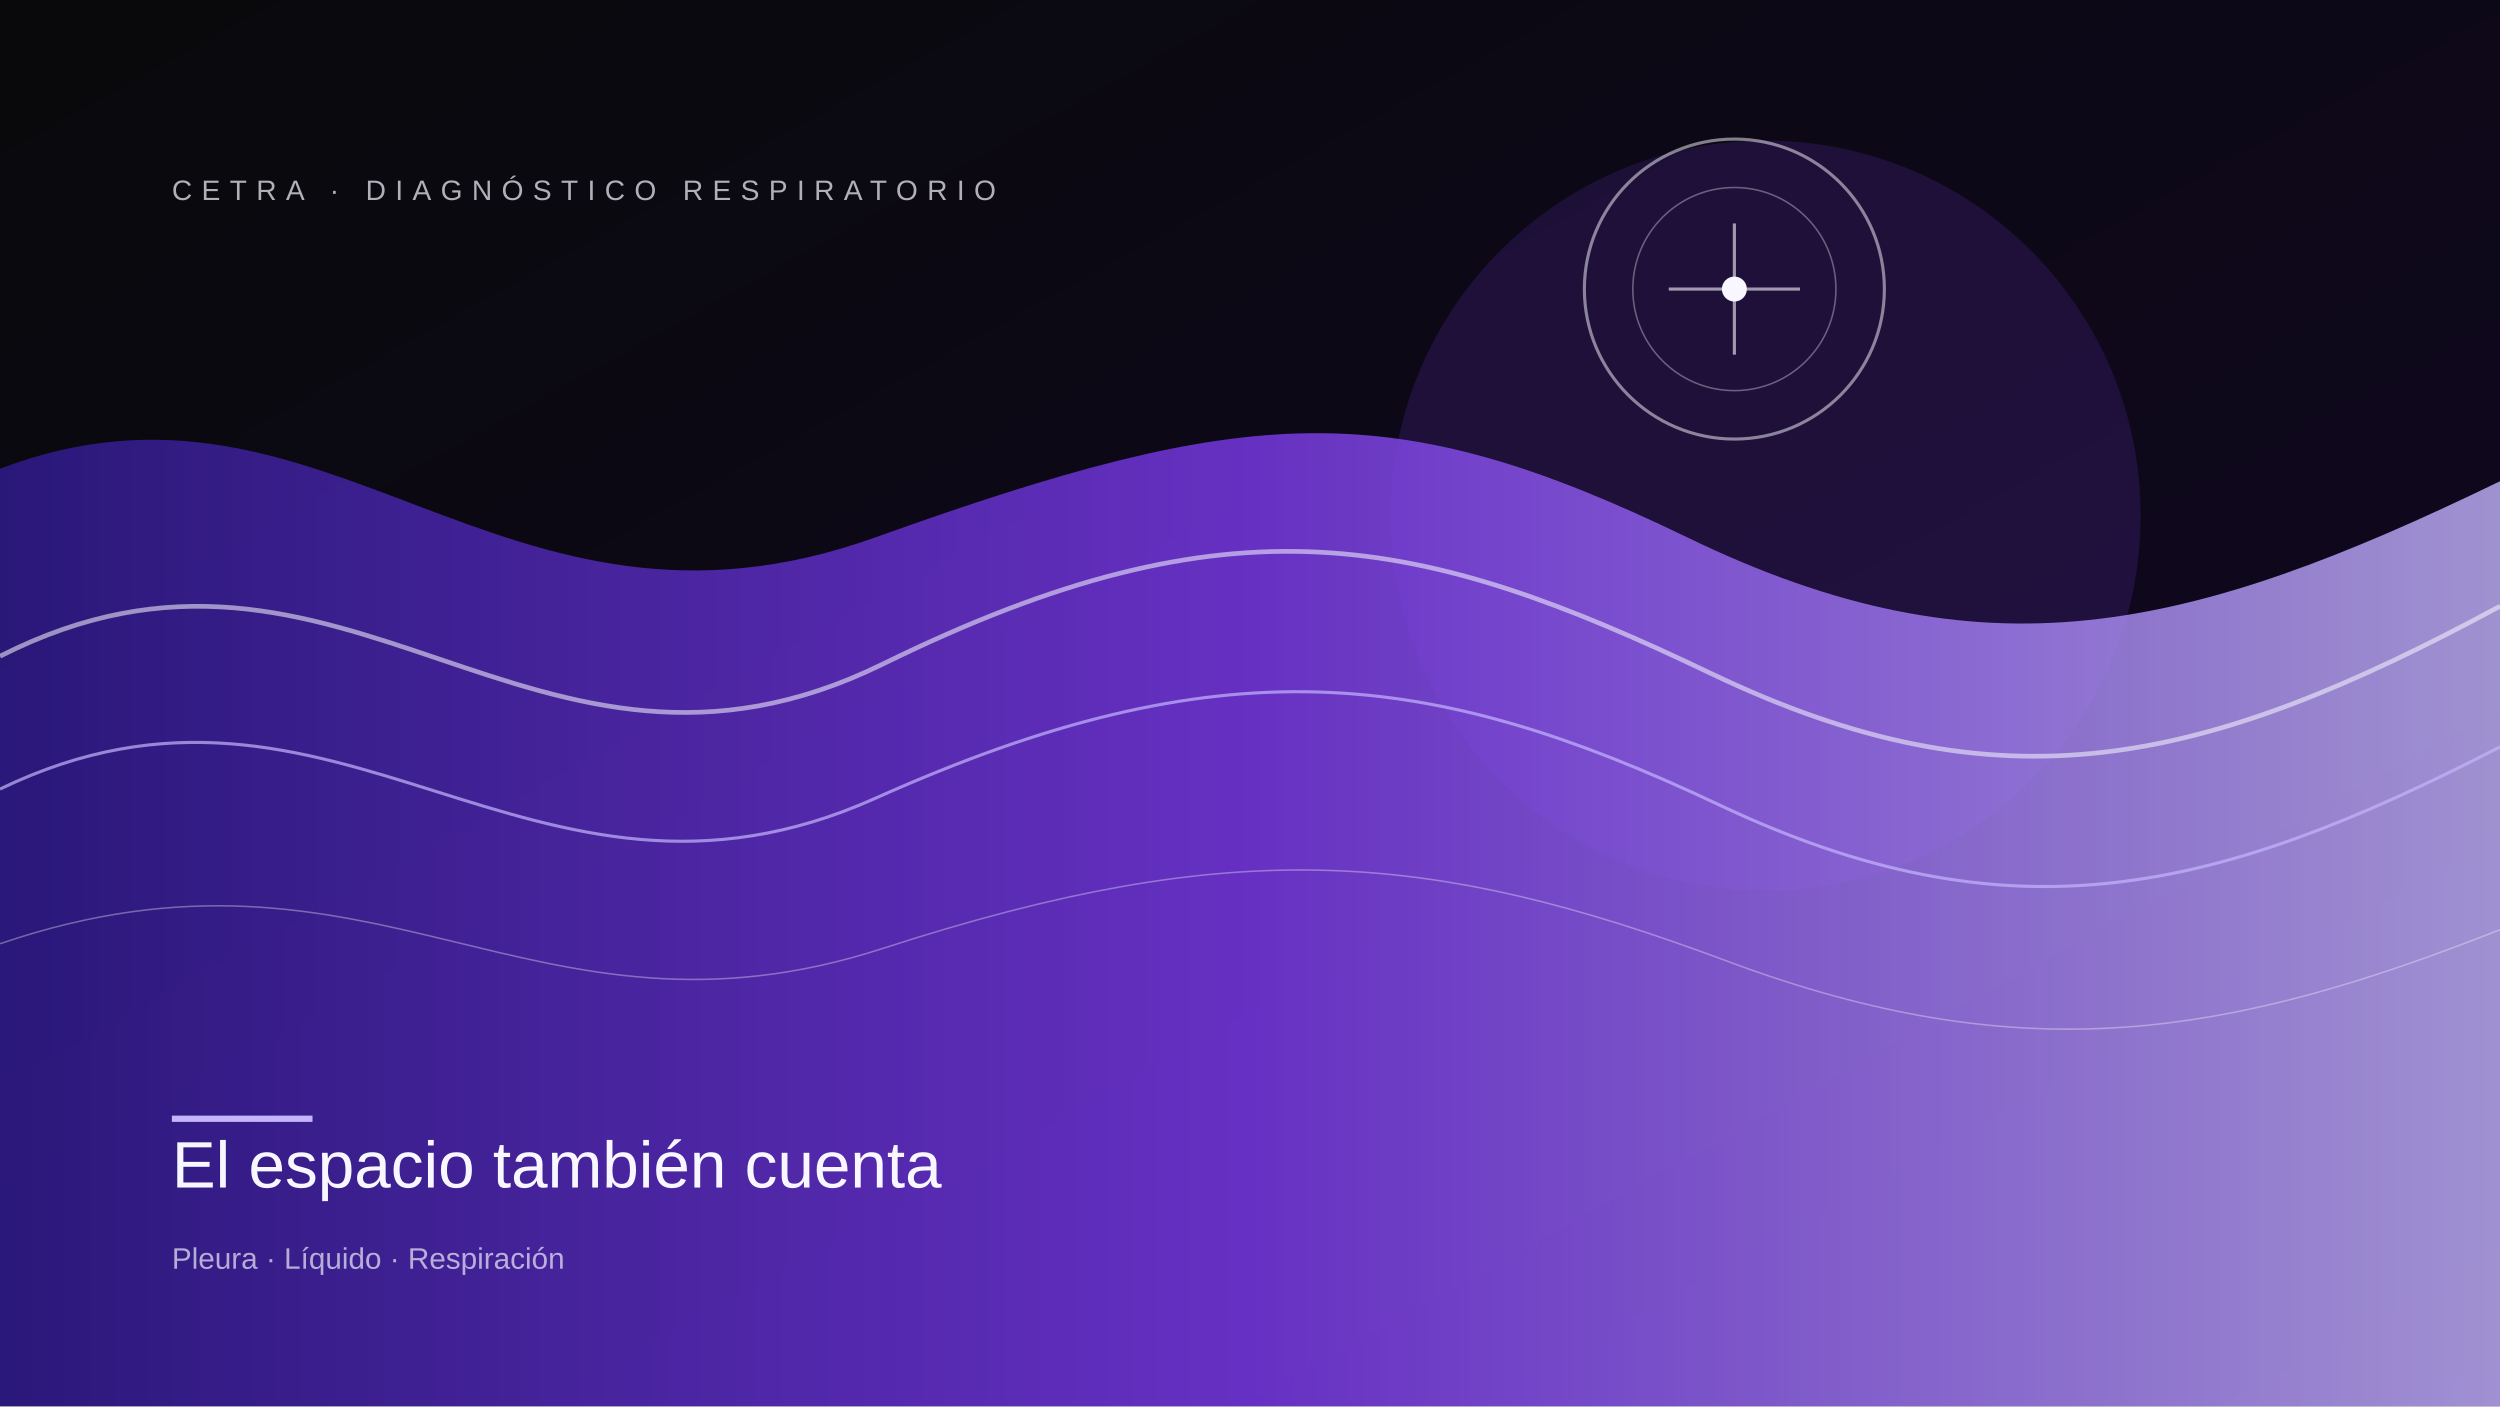
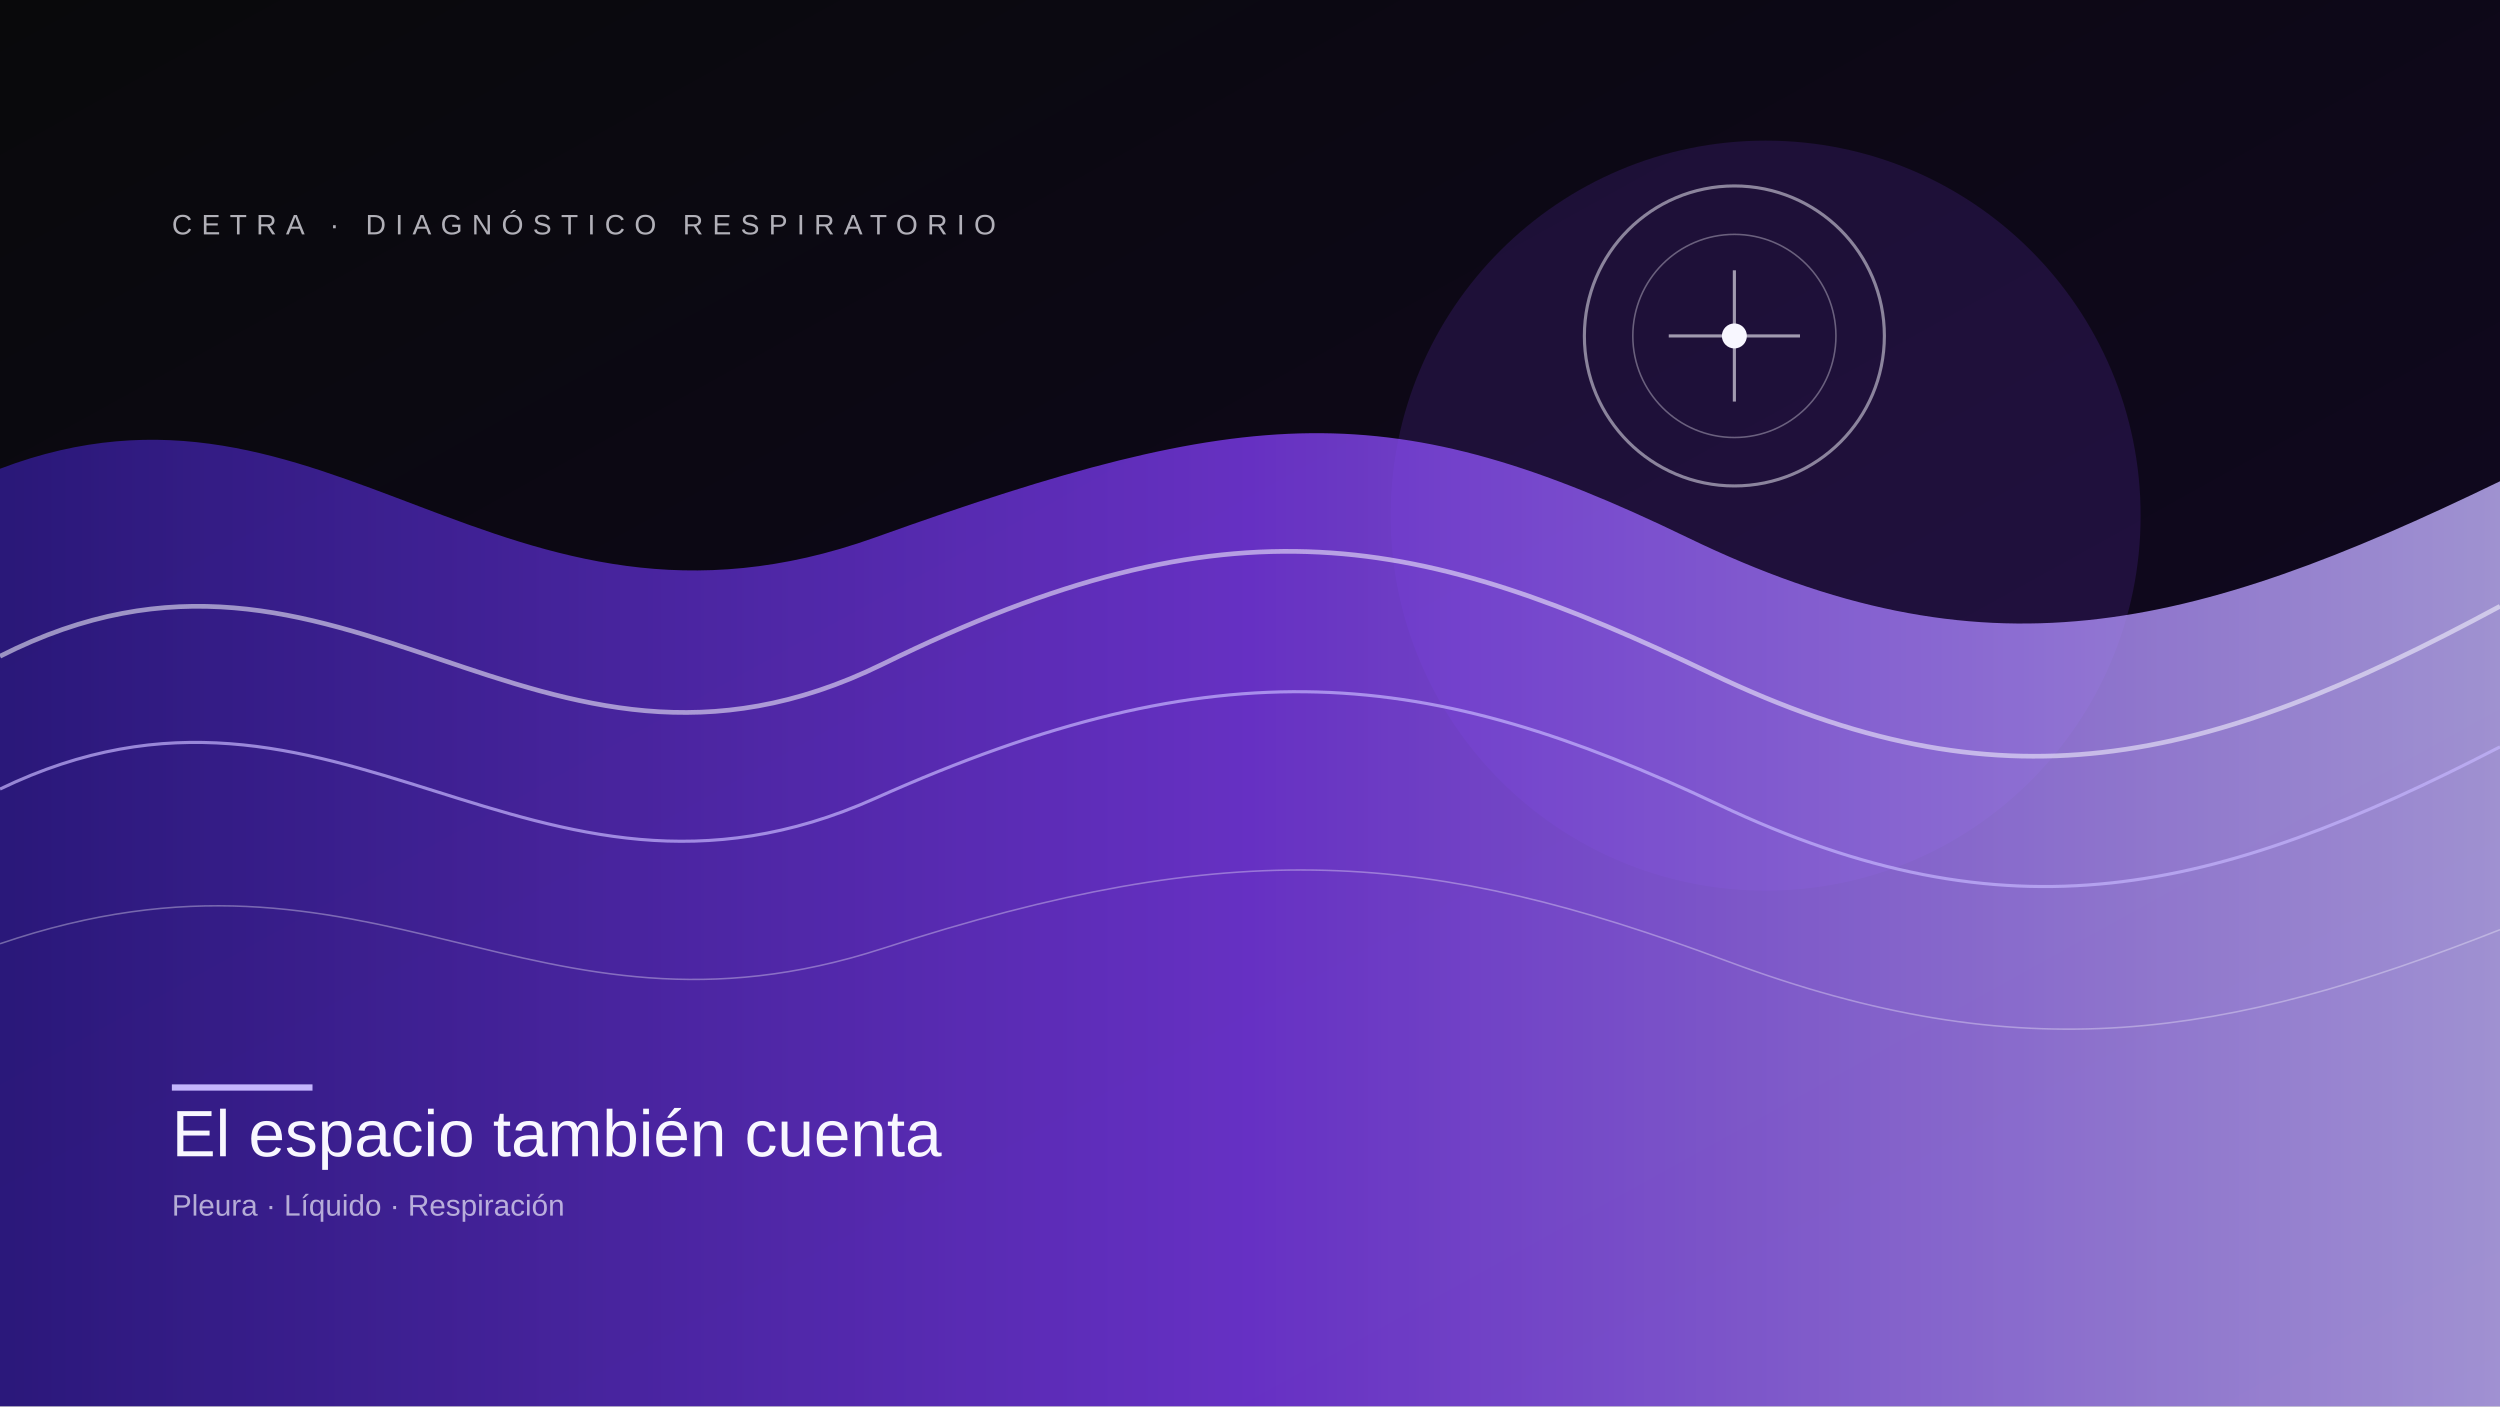
<svg xmlns="http://www.w3.org/2000/svg" viewBox="0 0 1600 900" role="img" aria-labelledby="t d">
  <defs>
    <linearGradient id="bg" y1="0" y2="1">
      <stop stop-color="#09090B" />
      <stop offset="1" stop-color="#120726" />
    </linearGradient>
    <linearGradient id="wave" x1="0" x2="1">
      <stop stop-color="#311B92" />
      <stop offset=".5" stop-color="#7C3AED" />
      <stop offset="1" stop-color="#c4b5fd" />
    </linearGradient>
  </defs>
  <rect width="1600" height="900" fill="url(#bg)" />
  <circle cx="1130" cy="330" r="240" fill="#7C3AED" opacity=".16" />
  <path d="M0 300C210 220 320 430 560 344s330-92 520 0 320 61 520-36V900H0Z" fill="url(#wave)" opacity=".8" />
  <path d="M0 420c220-112 341 115 565 5s344-83 530 6 314 60 505-43" fill="none" stroke="#f8f7ff" stroke-width="3" opacity=".55" />
  <path d="M0 505c215-104 339 105 560 6s354-84 540 4 316 58 500-37" fill="none" stroke="#c4b5fd" stroke-width="2" opacity=".7" />
  <path d="M0 604c240-82 340 76 565 3s350-63 540 8 320 49 495-20" fill="none" stroke="#f8f7ff" stroke-width="1" opacity=".35" />
-   <g transform="translate(1110 185)" fill="none" stroke="#f8f7ff">
+   <g transform="translate(1110 215)" fill="none" stroke="#f8f7ff">
    <circle r="96" stroke-width="2" opacity=".5" />
    <circle r="65" stroke-width="1" opacity=".35" />
    <path d="M0-42v84M-42 0h84" stroke-width="2" opacity=".6" />
    <circle r="8" fill="#f8f7ff" stroke="none" />
  </g>
  <g fill="#f8f7ff" font-family="DM Sans,Arial,sans-serif">
-     <text x="110" y="128" font-size="18" letter-spacing="6" opacity=".7">CETRA · DIAGNÓSTICO RESPIRATORIO</text>
-     <text x="110" y="760" font-size="42">El espacio también cuenta</text>
-     <text x="110" y="812" font-size="19" opacity=".66">Pleura · Líquido · Respiración</text>
+     <text x="110" y="150" font-size="18" letter-spacing="6" opacity=".7">CETRA · DIAGNÓSTICO RESPIRATORIO</text>
+     <text x="110" y="740" font-size="42">El espacio también cuenta</text>
+     <text x="110" y="778" font-size="19" opacity=".66">Pleura · Líquido · Respiración</text>
  </g>
-   <path d="M110 716h90" stroke="#c4b5fd" stroke-width="4" />
+   <path d="M110 696h90" stroke="#c4b5fd" stroke-width="4" />
</svg>
